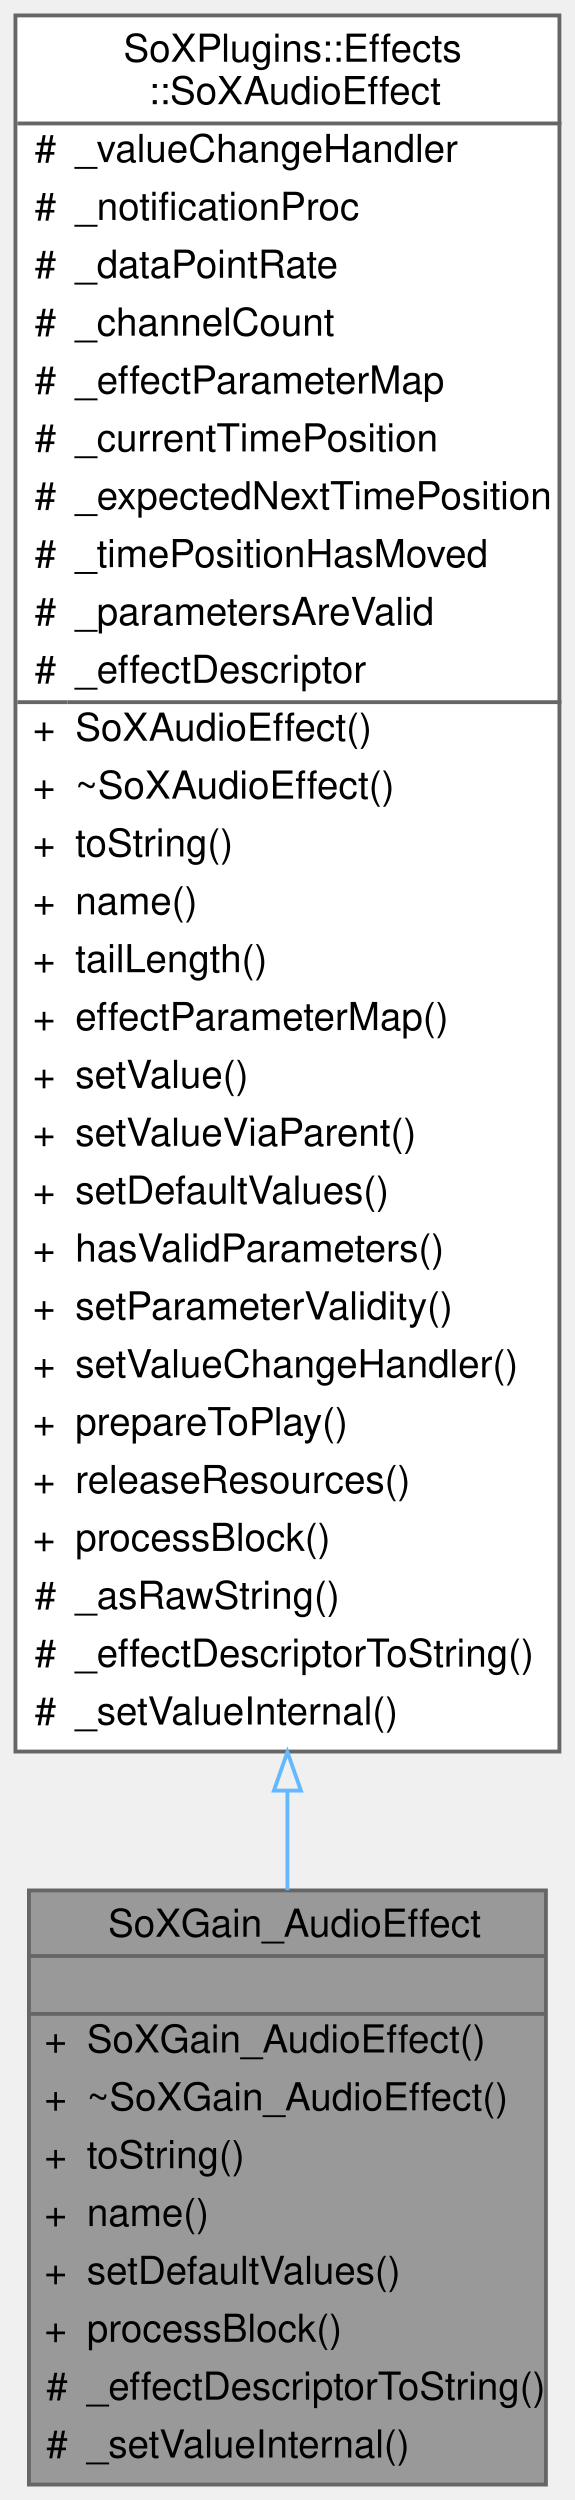
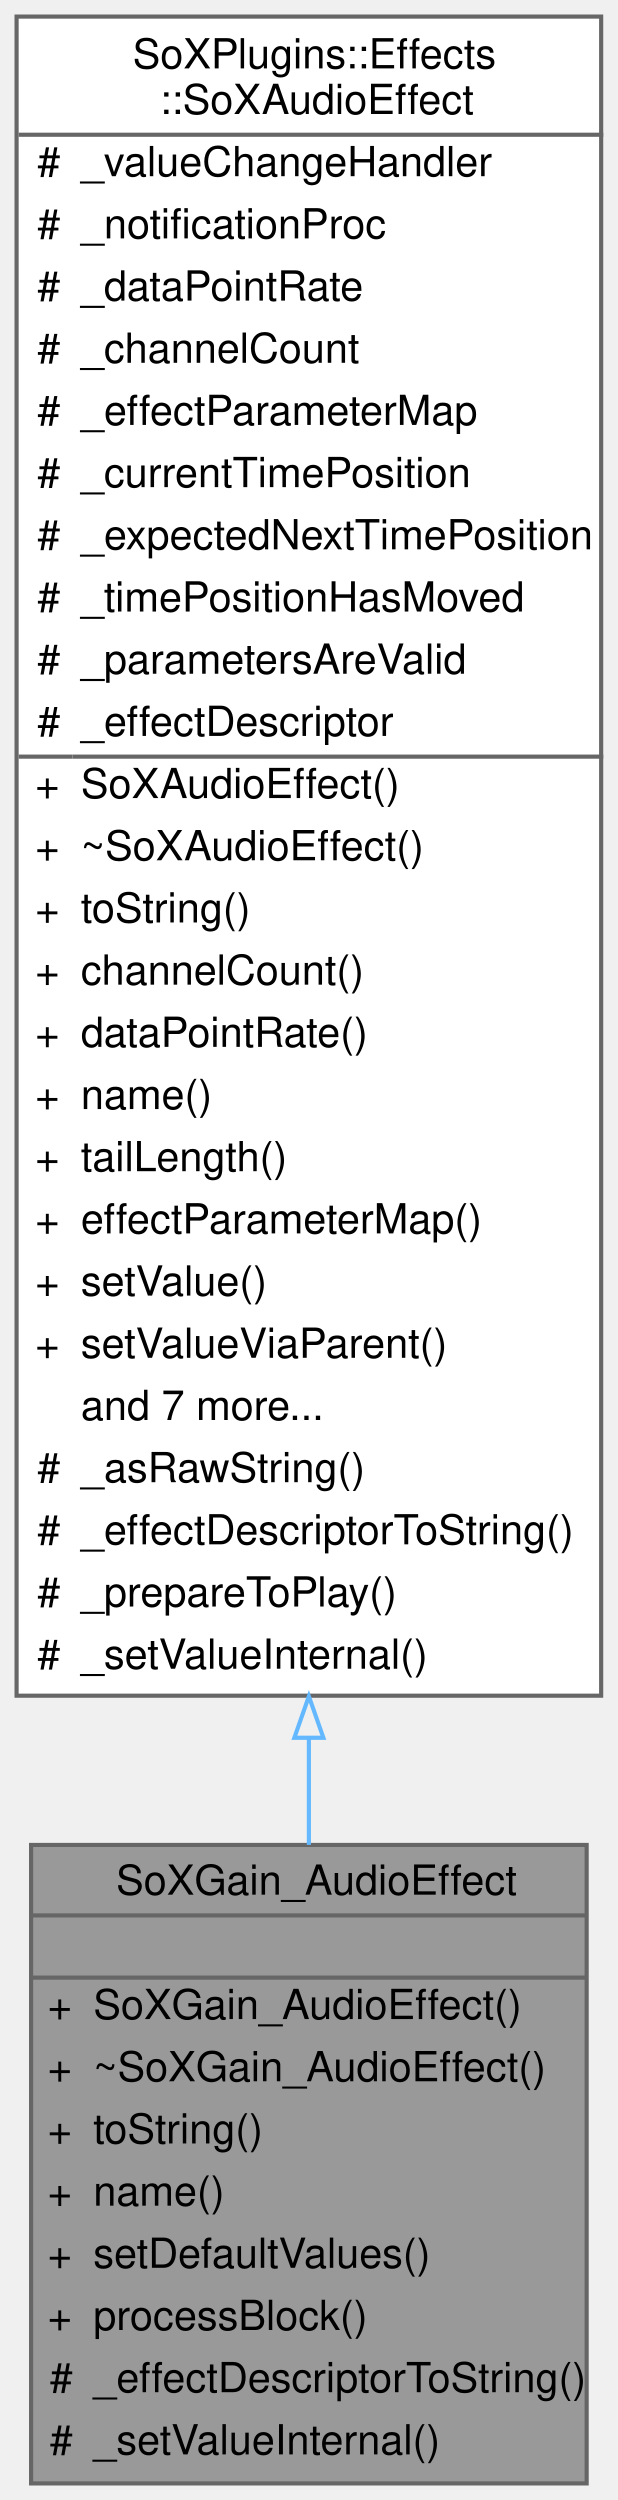
- <svg xmlns="http://www.w3.org/2000/svg" xmlns:xlink="http://www.w3.org/1999/xlink" width="149pt" height="648pt" viewBox="0.00 0.00 149.00 648.00">
-   <g id="graph0" class="graph" transform="scale(1 1) rotate(0) translate(4 644)">
+ <svg xmlns="http://www.w3.org/2000/svg" xmlns:xlink="http://www.w3.org/1999/xlink" width="149pt" height="603pt" viewBox="0.00 0.00 149.00 603.00">
+   <g id="graph0" class="graph" transform="scale(1 1) rotate(0) translate(4 599)">
    <g id="Node000001" class="node">
      <g id="a_Node000001">
        <a xlink:title="A SoXGain_AudioEffect object models the SoX gain plugin amplifying or attenuating the input signal by...">
          <polygon fill="#999999" stroke="transparent" points="137.5,-154 3.5,-154 3.5,0 137.5,0 137.5,-154" />
          <text text-anchor="start" x="24" y="-142" font-family="Helvetica,sans-Serif" font-size="10.00">SoXGain_AudioEffect</text>
          <text text-anchor="start" x="68.5" y="-127" font-family="Helvetica,sans-Serif" font-size="10.00"> </text>
          <text text-anchor="start" x="7.5" y="-112" font-family="Helvetica,sans-Serif" font-size="10.00">+</text>
          <text text-anchor="start" x="18.5" y="-112" font-family="Helvetica,sans-Serif" font-size="10.00">SoXGain_AudioEffect()</text>
          <text text-anchor="start" x="7.5" y="-97" font-family="Helvetica,sans-Serif" font-size="10.00">+</text>
          <text text-anchor="start" x="18.5" y="-97" font-family="Helvetica,sans-Serif" font-size="10.00">~SoXGain_AudioEffect()</text>
          <text text-anchor="start" x="7.5" y="-82" font-family="Helvetica,sans-Serif" font-size="10.00">+</text>
          <text text-anchor="start" x="18.5" y="-82" font-family="Helvetica,sans-Serif" font-size="10.00">toString()</text>
          <text text-anchor="start" x="7.5" y="-67" font-family="Helvetica,sans-Serif" font-size="10.00">+</text>
          <text text-anchor="start" x="18.5" y="-67" font-family="Helvetica,sans-Serif" font-size="10.00">name()</text>
          <text text-anchor="start" x="7.5" y="-52" font-family="Helvetica,sans-Serif" font-size="10.00">+</text>
          <text text-anchor="start" x="18.5" y="-52" font-family="Helvetica,sans-Serif" font-size="10.00">setDefaultValues()</text>
          <text text-anchor="start" x="7.5" y="-37" font-family="Helvetica,sans-Serif" font-size="10.00">+</text>
          <text text-anchor="start" x="18.5" y="-37" font-family="Helvetica,sans-Serif" font-size="10.00">processBlock()</text>
          <text text-anchor="start" x="8" y="-22" font-family="Helvetica,sans-Serif" font-size="10.00">#</text>
          <text text-anchor="start" x="18.5" y="-22" font-family="Helvetica,sans-Serif" font-size="10.00">_effectDescriptorToString()</text>
          <text text-anchor="start" x="8" y="-7" font-family="Helvetica,sans-Serif" font-size="10.00">#</text>
          <text text-anchor="start" x="18.5" y="-7" font-family="Helvetica,sans-Serif" font-size="10.00">_setValueInternal()</text>
          <polygon fill="#666666" stroke="#666666" points="3.5,-137 3.5,-137 137.5,-137 137.5,-137 3.5,-137" />
          <polygon fill="#666666" stroke="#666666" points="3.5,-122 3.5,-122 137.5,-122 137.5,-122 3.5,-122" />
          <polygon fill="none" stroke="#666666" points="3.5,0 3.5,-154 137.5,-154 137.5,0 3.5,0" />
        </a>
      </g>
    </g>
    <g id="Node000002" class="node">
      <g id="a_Node000002">
        <a xlink:href="struct_so_x_plugins_1_1_effects_1_1_so_x_audio_effect.html" target="_top" xlink:title="A SoXAudioEffect object is a generic stereo audio effect from SoX encapsulating the common services o...">
-           <polygon fill="white" stroke="transparent" points="141,-640 0,-640 0,-190 141,-190 141,-640" />
-           <text text-anchor="start" x="28" y="-628" font-family="Helvetica,sans-Serif" font-size="10.00">SoXPlugins::Effects</text>
-           <text text-anchor="start" x="34.5" y="-617" font-family="Helvetica,sans-Serif" font-size="10.00">::SoXAudioEffect</text>
-           <text text-anchor="start" x="5" y="-602" font-family="Helvetica,sans-Serif" font-size="10.00">#</text>
-           <text text-anchor="start" x="15.5" y="-602" font-family="Helvetica,sans-Serif" font-size="10.00">_valueChangeHandler</text>
-           <text text-anchor="start" x="5" y="-587" font-family="Helvetica,sans-Serif" font-size="10.00">#</text>
-           <text text-anchor="start" x="15.5" y="-587" font-family="Helvetica,sans-Serif" font-size="10.00">_notificationProc</text>
-           <text text-anchor="start" x="5" y="-572" font-family="Helvetica,sans-Serif" font-size="10.00">#</text>
-           <text text-anchor="start" x="15.5" y="-572" font-family="Helvetica,sans-Serif" font-size="10.00">_dataPointRate</text>
-           <text text-anchor="start" x="5" y="-557" font-family="Helvetica,sans-Serif" font-size="10.00">#</text>
-           <text text-anchor="start" x="15.5" y="-557" font-family="Helvetica,sans-Serif" font-size="10.00">_channelCount</text>
-           <text text-anchor="start" x="5" y="-542" font-family="Helvetica,sans-Serif" font-size="10.00">#</text>
-           <text text-anchor="start" x="15.5" y="-542" font-family="Helvetica,sans-Serif" font-size="10.00">_effectParameterMap</text>
-           <text text-anchor="start" x="5" y="-527" font-family="Helvetica,sans-Serif" font-size="10.00">#</text>
-           <text text-anchor="start" x="15.5" y="-527" font-family="Helvetica,sans-Serif" font-size="10.00">_currentTimePosition</text>
-           <text text-anchor="start" x="5" y="-512" font-family="Helvetica,sans-Serif" font-size="10.00">#</text>
-           <text text-anchor="start" x="15.5" y="-512" font-family="Helvetica,sans-Serif" font-size="10.00">_expectedNextTimePosition</text>
-           <text text-anchor="start" x="5" y="-497" font-family="Helvetica,sans-Serif" font-size="10.00">#</text>
-           <text text-anchor="start" x="15.5" y="-497" font-family="Helvetica,sans-Serif" font-size="10.00">_timePositionHasMoved</text>
-           <text text-anchor="start" x="5" y="-482" font-family="Helvetica,sans-Serif" font-size="10.00">#</text>
-           <text text-anchor="start" x="15.5" y="-482" font-family="Helvetica,sans-Serif" font-size="10.00">_parametersAreValid</text>
-           <text text-anchor="start" x="5" y="-467" font-family="Helvetica,sans-Serif" font-size="10.00">#</text>
-           <text text-anchor="start" x="15.5" y="-467" font-family="Helvetica,sans-Serif" font-size="10.00">_effectDescriptor</text>
-           <text text-anchor="start" x="4.5" y="-452" font-family="Helvetica,sans-Serif" font-size="10.00">+</text>
-           <text text-anchor="start" x="15.5" y="-452" font-family="Helvetica,sans-Serif" font-size="10.00">SoXAudioEffect()</text>
-           <text text-anchor="start" x="4.5" y="-437" font-family="Helvetica,sans-Serif" font-size="10.00">+</text>
-           <text text-anchor="start" x="15.5" y="-437" font-family="Helvetica,sans-Serif" font-size="10.00">~SoXAudioEffect()</text>
-           <text text-anchor="start" x="4.5" y="-422" font-family="Helvetica,sans-Serif" font-size="10.00">+</text>
-           <text text-anchor="start" x="15.5" y="-422" font-family="Helvetica,sans-Serif" font-size="10.00">toString()</text>
-           <text text-anchor="start" x="4.5" y="-407" font-family="Helvetica,sans-Serif" font-size="10.00">+</text>
-           <text text-anchor="start" x="15.5" y="-407" font-family="Helvetica,sans-Serif" font-size="10.00">name()</text>
-           <text text-anchor="start" x="4.5" y="-392" font-family="Helvetica,sans-Serif" font-size="10.00">+</text>
-           <text text-anchor="start" x="15.5" y="-392" font-family="Helvetica,sans-Serif" font-size="10.00">tailLength()</text>
-           <text text-anchor="start" x="4.5" y="-377" font-family="Helvetica,sans-Serif" font-size="10.00">+</text>
-           <text text-anchor="start" x="15.5" y="-377" font-family="Helvetica,sans-Serif" font-size="10.00">effectParameterMap()</text>
-           <text text-anchor="start" x="4.5" y="-362" font-family="Helvetica,sans-Serif" font-size="10.00">+</text>
-           <text text-anchor="start" x="15.5" y="-362" font-family="Helvetica,sans-Serif" font-size="10.00">setValue()</text>
-           <text text-anchor="start" x="4.5" y="-347" font-family="Helvetica,sans-Serif" font-size="10.00">+</text>
-           <text text-anchor="start" x="15.5" y="-347" font-family="Helvetica,sans-Serif" font-size="10.00">setValueViaParent()</text>
-           <text text-anchor="start" x="4.5" y="-332" font-family="Helvetica,sans-Serif" font-size="10.00">+</text>
-           <text text-anchor="start" x="15.5" y="-332" font-family="Helvetica,sans-Serif" font-size="10.00">setDefaultValues()</text>
-           <text text-anchor="start" x="4.5" y="-317" font-family="Helvetica,sans-Serif" font-size="10.00">+</text>
-           <text text-anchor="start" x="15.5" y="-317" font-family="Helvetica,sans-Serif" font-size="10.00">hasValidParameters()</text>
-           <text text-anchor="start" x="4.5" y="-302" font-family="Helvetica,sans-Serif" font-size="10.00">+</text>
-           <text text-anchor="start" x="15.5" y="-302" font-family="Helvetica,sans-Serif" font-size="10.00">setParameterValidity()</text>
-           <text text-anchor="start" x="4.5" y="-287" font-family="Helvetica,sans-Serif" font-size="10.00">+</text>
-           <text text-anchor="start" x="15.5" y="-287" font-family="Helvetica,sans-Serif" font-size="10.00">setValueChangeHandler()</text>
-           <text text-anchor="start" x="4.5" y="-272" font-family="Helvetica,sans-Serif" font-size="10.00">+</text>
-           <text text-anchor="start" x="15.5" y="-272" font-family="Helvetica,sans-Serif" font-size="10.00">prepareToPlay()</text>
-           <text text-anchor="start" x="4.5" y="-257" font-family="Helvetica,sans-Serif" font-size="10.00">+</text>
-           <text text-anchor="start" x="15.5" y="-257" font-family="Helvetica,sans-Serif" font-size="10.00">releaseResources()</text>
-           <text text-anchor="start" x="4.5" y="-242" font-family="Helvetica,sans-Serif" font-size="10.00">+</text>
-           <text text-anchor="start" x="15.5" y="-242" font-family="Helvetica,sans-Serif" font-size="10.00">processBlock()</text>
-           <text text-anchor="start" x="5" y="-227" font-family="Helvetica,sans-Serif" font-size="10.00">#</text>
-           <text text-anchor="start" x="15.5" y="-227" font-family="Helvetica,sans-Serif" font-size="10.00">_asRawString()</text>
-           <text text-anchor="start" x="5" y="-212" font-family="Helvetica,sans-Serif" font-size="10.00">#</text>
-           <text text-anchor="start" x="15.5" y="-212" font-family="Helvetica,sans-Serif" font-size="10.00">_effectDescriptorToString()</text>
-           <text text-anchor="start" x="5" y="-197" font-family="Helvetica,sans-Serif" font-size="10.00">#</text>
-           <text text-anchor="start" x="15.5" y="-197" font-family="Helvetica,sans-Serif" font-size="10.00">_setValueInternal()</text>
-           <polygon fill="#666666" stroke="#666666" points="0.5,-612 0.5,-612 141.5,-612 141.5,-612 0.5,-612" />
-           <polygon fill="#666666" stroke="#666666" points="0.5,-462 0.5,-462 13.5,-462 13.5,-462 0.5,-462" />
-           <polygon fill="#666666" stroke="#666666" points="13.5,-462 13.5,-462 141.5,-462 141.5,-462 13.5,-462" />
-           <polygon fill="none" stroke="#666666" points="0,-190 0,-640 141,-640 141,-190 0,-190" />
+           <polygon fill="white" stroke="transparent" points="141,-595 0,-595 0,-190 141,-190 141,-595" />
+           <text text-anchor="start" x="28" y="-582.5" font-family="Helvetica,sans-Serif" font-size="10.00">SoXPlugins::Effects</text>
+           <text text-anchor="start" x="34.5" y="-571.5" font-family="Helvetica,sans-Serif" font-size="10.00">::SoXAudioEffect</text>
+           <text text-anchor="start" x="5" y="-556.5" font-family="Helvetica,sans-Serif" font-size="10.00">#</text>
+           <text text-anchor="start" x="15.5" y="-556.5" font-family="Helvetica,sans-Serif" font-size="10.00">_valueChangeHandler</text>
+           <text text-anchor="start" x="5" y="-541.5" font-family="Helvetica,sans-Serif" font-size="10.00">#</text>
+           <text text-anchor="start" x="15.5" y="-541.5" font-family="Helvetica,sans-Serif" font-size="10.00">_notificationProc</text>
+           <text text-anchor="start" x="5" y="-526.5" font-family="Helvetica,sans-Serif" font-size="10.00">#</text>
+           <text text-anchor="start" x="15.5" y="-526.5" font-family="Helvetica,sans-Serif" font-size="10.00">_dataPointRate</text>
+           <text text-anchor="start" x="5" y="-511.5" font-family="Helvetica,sans-Serif" font-size="10.00">#</text>
+           <text text-anchor="start" x="15.5" y="-511.5" font-family="Helvetica,sans-Serif" font-size="10.00">_channelCount</text>
+           <text text-anchor="start" x="5" y="-496.5" font-family="Helvetica,sans-Serif" font-size="10.00">#</text>
+           <text text-anchor="start" x="15.5" y="-496.5" font-family="Helvetica,sans-Serif" font-size="10.00">_effectParameterMap</text>
+           <text text-anchor="start" x="5" y="-481.5" font-family="Helvetica,sans-Serif" font-size="10.00">#</text>
+           <text text-anchor="start" x="15.5" y="-481.5" font-family="Helvetica,sans-Serif" font-size="10.00">_currentTimePosition</text>
+           <text text-anchor="start" x="5" y="-466.5" font-family="Helvetica,sans-Serif" font-size="10.00">#</text>
+           <text text-anchor="start" x="15.5" y="-466.5" font-family="Helvetica,sans-Serif" font-size="10.00">_expectedNextTimePosition</text>
+           <text text-anchor="start" x="5" y="-451.5" font-family="Helvetica,sans-Serif" font-size="10.00">#</text>
+           <text text-anchor="start" x="15.5" y="-451.5" font-family="Helvetica,sans-Serif" font-size="10.00">_timePositionHasMoved</text>
+           <text text-anchor="start" x="5" y="-436.5" font-family="Helvetica,sans-Serif" font-size="10.00">#</text>
+           <text text-anchor="start" x="15.5" y="-436.5" font-family="Helvetica,sans-Serif" font-size="10.00">_parametersAreValid</text>
+           <text text-anchor="start" x="5" y="-421.5" font-family="Helvetica,sans-Serif" font-size="10.00">#</text>
+           <text text-anchor="start" x="15.5" y="-421.5" font-family="Helvetica,sans-Serif" font-size="10.00">_effectDescriptor</text>
+           <text text-anchor="start" x="4.5" y="-406.5" font-family="Helvetica,sans-Serif" font-size="10.00">+</text>
+           <text text-anchor="start" x="15.5" y="-406.5" font-family="Helvetica,sans-Serif" font-size="10.00">SoXAudioEffect()</text>
+           <text text-anchor="start" x="4.5" y="-391.5" font-family="Helvetica,sans-Serif" font-size="10.00">+</text>
+           <text text-anchor="start" x="15.5" y="-391.5" font-family="Helvetica,sans-Serif" font-size="10.00">~SoXAudioEffect()</text>
+           <text text-anchor="start" x="4.5" y="-376.5" font-family="Helvetica,sans-Serif" font-size="10.00">+</text>
+           <text text-anchor="start" x="15.5" y="-376.5" font-family="Helvetica,sans-Serif" font-size="10.00">toString()</text>
+           <text text-anchor="start" x="4.5" y="-361.5" font-family="Helvetica,sans-Serif" font-size="10.00">+</text>
+           <text text-anchor="start" x="15.5" y="-361.5" font-family="Helvetica,sans-Serif" font-size="10.00">channelCount()</text>
+           <text text-anchor="start" x="4.5" y="-346.5" font-family="Helvetica,sans-Serif" font-size="10.00">+</text>
+           <text text-anchor="start" x="15.5" y="-346.5" font-family="Helvetica,sans-Serif" font-size="10.00">dataPointRate()</text>
+           <text text-anchor="start" x="4.5" y="-331.5" font-family="Helvetica,sans-Serif" font-size="10.00">+</text>
+           <text text-anchor="start" x="15.5" y="-331.5" font-family="Helvetica,sans-Serif" font-size="10.00">name()</text>
+           <text text-anchor="start" x="4.5" y="-316.5" font-family="Helvetica,sans-Serif" font-size="10.00">+</text>
+           <text text-anchor="start" x="15.5" y="-316.5" font-family="Helvetica,sans-Serif" font-size="10.00">tailLength()</text>
+           <text text-anchor="start" x="4.5" y="-301.5" font-family="Helvetica,sans-Serif" font-size="10.00">+</text>
+           <text text-anchor="start" x="15.5" y="-301.5" font-family="Helvetica,sans-Serif" font-size="10.00">effectParameterMap()</text>
+           <text text-anchor="start" x="4.5" y="-286.5" font-family="Helvetica,sans-Serif" font-size="10.00">+</text>
+           <text text-anchor="start" x="15.5" y="-286.5" font-family="Helvetica,sans-Serif" font-size="10.00">setValue()</text>
+           <text text-anchor="start" x="4.5" y="-271.5" font-family="Helvetica,sans-Serif" font-size="10.00">+</text>
+           <text text-anchor="start" x="15.5" y="-271.5" font-family="Helvetica,sans-Serif" font-size="10.00">setValueViaParent()</text>
+           <text text-anchor="start" x="15.5" y="-256.5" font-family="Helvetica,sans-Serif" font-size="10.00">and 7 more...</text>
+           <text text-anchor="start" x="5" y="-241.5" font-family="Helvetica,sans-Serif" font-size="10.00">#</text>
+           <text text-anchor="start" x="15.5" y="-241.5" font-family="Helvetica,sans-Serif" font-size="10.00">_asRawString()</text>
+           <text text-anchor="start" x="5" y="-226.5" font-family="Helvetica,sans-Serif" font-size="10.00">#</text>
+           <text text-anchor="start" x="15.5" y="-226.5" font-family="Helvetica,sans-Serif" font-size="10.00">_effectDescriptorToString()</text>
+           <text text-anchor="start" x="5" y="-211.5" font-family="Helvetica,sans-Serif" font-size="10.00">#</text>
+           <text text-anchor="start" x="15.5" y="-211.5" font-family="Helvetica,sans-Serif" font-size="10.00">_prepareToPlay()</text>
+           <text text-anchor="start" x="5" y="-196.5" font-family="Helvetica,sans-Serif" font-size="10.00">#</text>
+           <text text-anchor="start" x="15.5" y="-196.5" font-family="Helvetica,sans-Serif" font-size="10.00">_setValueInternal()</text>
+           <polygon fill="#666666" stroke="#666666" points="0.5,-566.5 0.5,-566.5 141.5,-566.5 141.5,-566.5 0.5,-566.5" />
+           <polygon fill="#666666" stroke="#666666" points="0.5,-416.5 0.5,-416.5 13.5,-416.5 13.5,-416.5 0.5,-416.5" />
+           <polygon fill="#666666" stroke="#666666" points="13.5,-416.5 13.5,-416.5 141.5,-416.5 141.5,-416.5 13.5,-416.5" />
+           <polygon fill="none" stroke="#666666" points="0,-190 0,-595 141,-595 141,-190 0,-190" />
        </a>
      </g>
    </g>
    <g id="edge1_Node000001_Node000002" class="edge">
      <g id="a_edge1_Node000001_Node000002">
        <a xlink:title=" ">
-           <path fill="none" stroke="#63b8ff" d="M70.5,-179.73C70.5,-170.83 70.5,-162.24 70.5,-154.06" />
-           <polygon fill="none" stroke="#63b8ff" points="67,-179.88 70.5,-189.88 74,-179.88 67,-179.88" />
+           <path fill="none" stroke="#63b8ff" d="M70.5,-179.72C70.5,-170.83 70.5,-162.22 70.5,-154.01" />
+           <polygon fill="none" stroke="#63b8ff" points="67,-179.85 70.5,-189.85 74,-179.85 67,-179.85" />
        </a>
      </g>
    </g>
  </g>
</svg>
